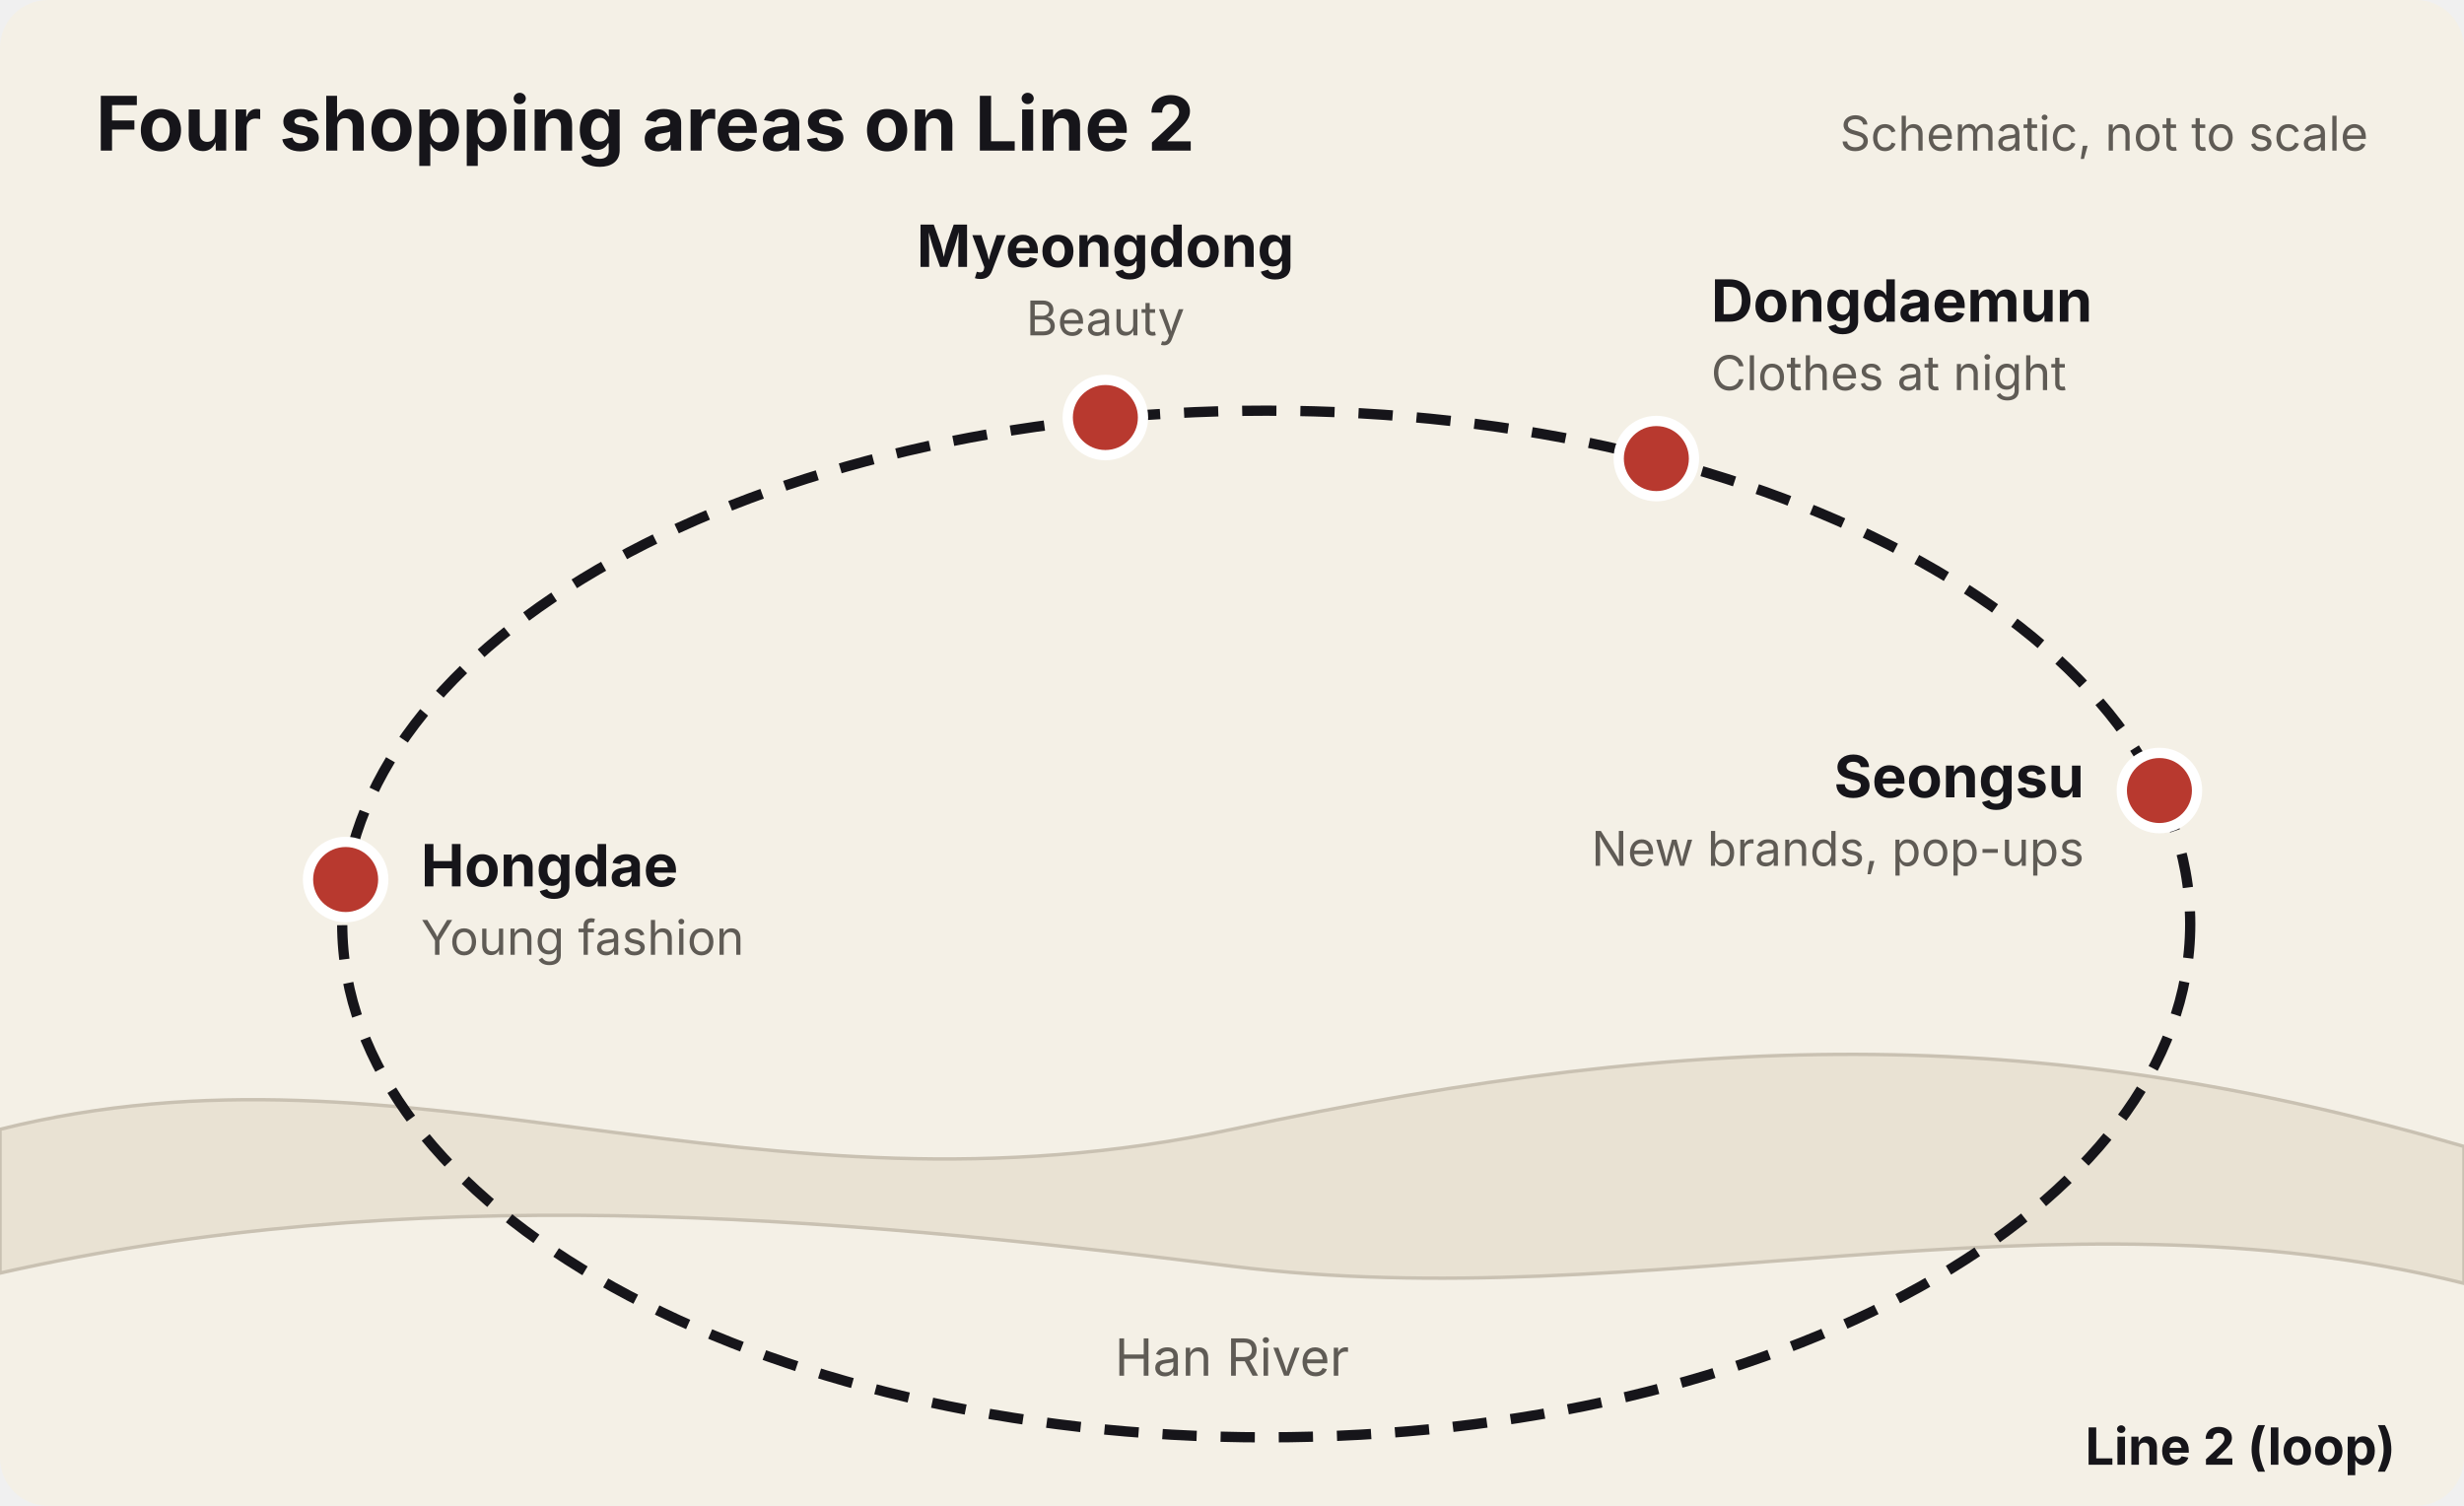
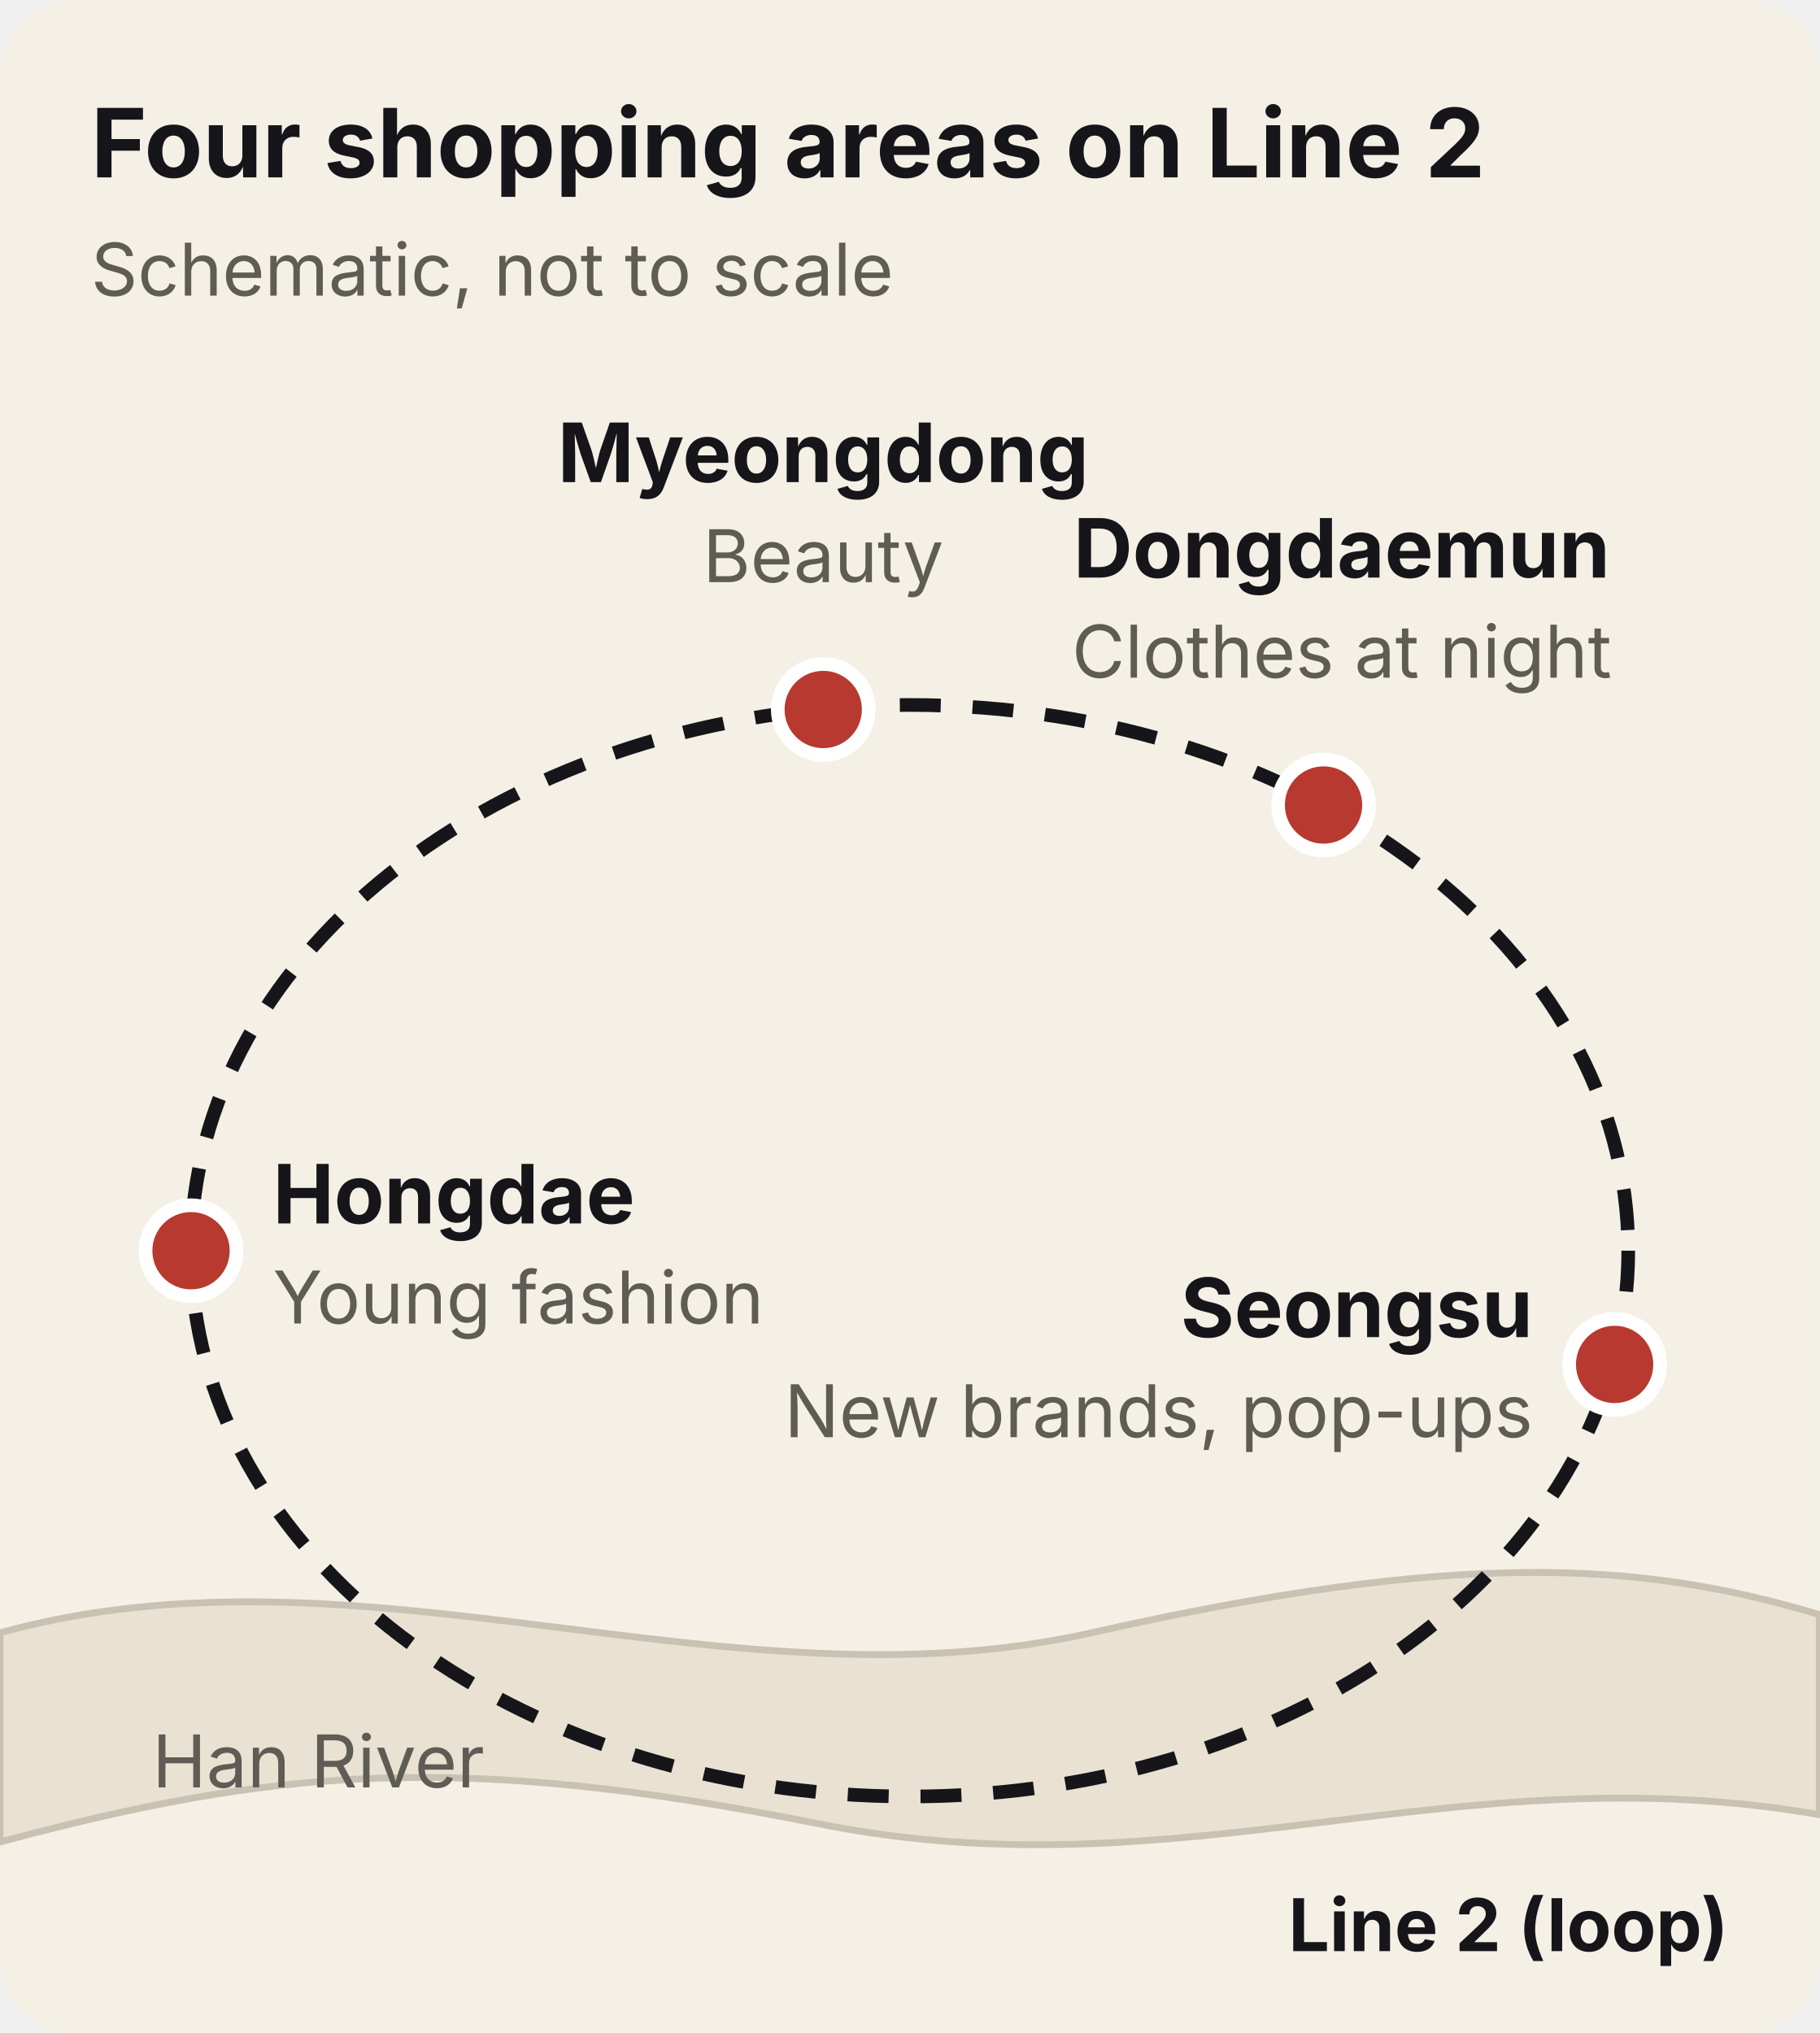
- <svg xmlns="http://www.w3.org/2000/svg" viewBox="0 0 720 440" role="img" aria-label="Four shopping areas on Line 2" font-family="system-ui, -apple-system, &quot;Noto Sans KR&quot;, &quot;Noto Sans JP&quot;, &quot;Noto Sans TC&quot;, sans-serif">
-   <rect x="0" y="0" width="720" height="440" rx="14" fill="#f4f0e6" />
-   <text x="28" y="44" font-size="22" fill="#16151a" text-anchor="start" font-weight="bold">Four shopping areas on Line 2</text>
-   <text x="692" y="44" font-size="14" fill="#5f5b55" text-anchor="end" font-weight="normal">Schematic, not to scale</text>
-   <path d="M0 330 C 120 300, 220 360, 360 330 S 600 300, 720 335 L 720 375 C 600 345, 480 385, 360 370 S 120 345, 0 372 Z" fill="#e9e2d3" stroke="#c9c1b2" />
-   <text x="360" y="402" font-size="15" fill="#5f5b55" text-anchor="middle" font-weight="normal">Han River</text>
-   <ellipse cx="370" cy="270" rx="270" ry="150" fill="none" stroke="#16151a" stroke-width="3" stroke-dasharray="10 7" />
-   <text x="700" y="428" font-size="15" fill="#16151a" text-anchor="end" font-weight="bold">Line 2 (loop)</text>
-   <circle cx="323" cy="122" r="11" fill="#b8392f" stroke="#ffffff" stroke-width="3" />
-   <text x="323" y="78" font-size="17" fill="#16151a" text-anchor="middle" font-weight="bold">Myeongdong</text>
-   <text x="323" y="98" font-size="14" fill="#5f5b55" text-anchor="middle" font-weight="normal">Beauty</text>
-   <circle cx="631" cy="231" r="11" fill="#b8392f" stroke="#ffffff" stroke-width="3" />
-   <text x="609" y="233" font-size="17" fill="#16151a" text-anchor="end" font-weight="bold">Seongsu</text>
-   <text x="609" y="253" font-size="14" fill="#5f5b55" text-anchor="end" font-weight="normal">New brands, pop-ups</text>
-   <circle cx="101" cy="257" r="11" fill="#b8392f" stroke="#ffffff" stroke-width="3" />
-   <text x="123" y="259" font-size="17" fill="#16151a" text-anchor="start" font-weight="bold">Hongdae</text>
-   <text x="123" y="279" font-size="14" fill="#5f5b55" text-anchor="start" font-weight="normal">Young fashion</text>
-   <circle cx="484" cy="134" r="11" fill="#b8392f" stroke="#ffffff" stroke-width="3" />
-   <text x="500" y="94" font-size="17" fill="#16151a" text-anchor="start" font-weight="bold">Dongdaemun</text>
-   <text x="500" y="114" font-size="14" fill="#5f5b55" text-anchor="start" font-weight="normal">Clothes at night</text>
+ <svg xmlns="http://www.w3.org/2000/svg" viewBox="0 0 400 447" role="img" aria-label="Four shopping areas on Line 2" font-family="system-ui, -apple-system, &quot;Noto Sans KR&quot;, &quot;Noto Sans JP&quot;, &quot;Noto Sans TC&quot;, sans-serif">
+   <rect width="400" height="447" rx="16" fill="#f4f0e6" />
+   <defs>
+     <marker id="ah" viewBox="0 0 10 10" refX="9" refY="5" markerWidth="7" markerHeight="7" orient="auto-start-reverse">
+       <path d="M0,0 L10,5 L0,10 z" fill="#16151a" />
+     </marker>
+   </defs>
+   <text x="20" y="39" font-size="21" fill="#16151a" font-weight="bold" text-anchor="start">Four shopping areas on Line 2</text>
+   <text x="20" y="65" font-size="16" fill="#5f5b55" text-anchor="start">Schematic, not to scale</text>
+   <path d="M0,359 C80,337 160,377 240,359 S360,343 400,355 L400,399 C320,385 260,417 180,401 S60,389 0,405 Z" fill="#e9e2d3" stroke="#c9c1b2" stroke-width="1.5" />
+   <ellipse cx="200" cy="275" rx="158" ry="120" fill="none" stroke="#16151a" stroke-width="3" stroke-dasharray="9 7" />
+   <circle cx="42" cy="275" r="10" fill="#b8392f" stroke="#ffffff" stroke-width="3" />
+   <circle cx="181" cy="156" r="10" fill="#b8392f" stroke="#ffffff" stroke-width="3" />
+   <circle cx="291" cy="177" r="10" fill="#b8392f" stroke="#ffffff" stroke-width="3" />
+   <circle cx="355" cy="300" r="10" fill="#b8392f" stroke="#ffffff" stroke-width="3" />
+   <text x="60" y="269" font-size="18" fill="#16151a" font-weight="bold" text-anchor="start">Hongdae</text>
+   <text x="60" y="291" font-size="16" fill="#5f5b55" text-anchor="start">Young fashion</text>
+   <text x="181" y="106" font-size="18" fill="#16151a" font-weight="bold" text-anchor="middle">Myeongdong</text>
+   <text x="181" y="128" font-size="16" fill="#5f5b55" text-anchor="middle">Beauty</text>
+   <text x="295" y="127" font-size="18" fill="#16151a" font-weight="bold" text-anchor="middle">Dongdaemun</text>
+   <text x="295" y="149" font-size="16" fill="#5f5b55" text-anchor="middle">Clothes at night</text>
+   <text x="337" y="294" font-size="18" fill="#16151a" font-weight="bold" text-anchor="end">Seongsu</text>
+   <text x="337" y="316" font-size="16" fill="#5f5b55" text-anchor="end">New brands, pop-ups</text>
+   <text x="70" y="393" font-size="16" fill="#5f5b55" text-anchor="middle">Han River</text>
+   <text x="380" y="429" font-size="16" fill="#16151a" font-weight="bold" text-anchor="end">Line 2 (loop)</text>
</svg>
